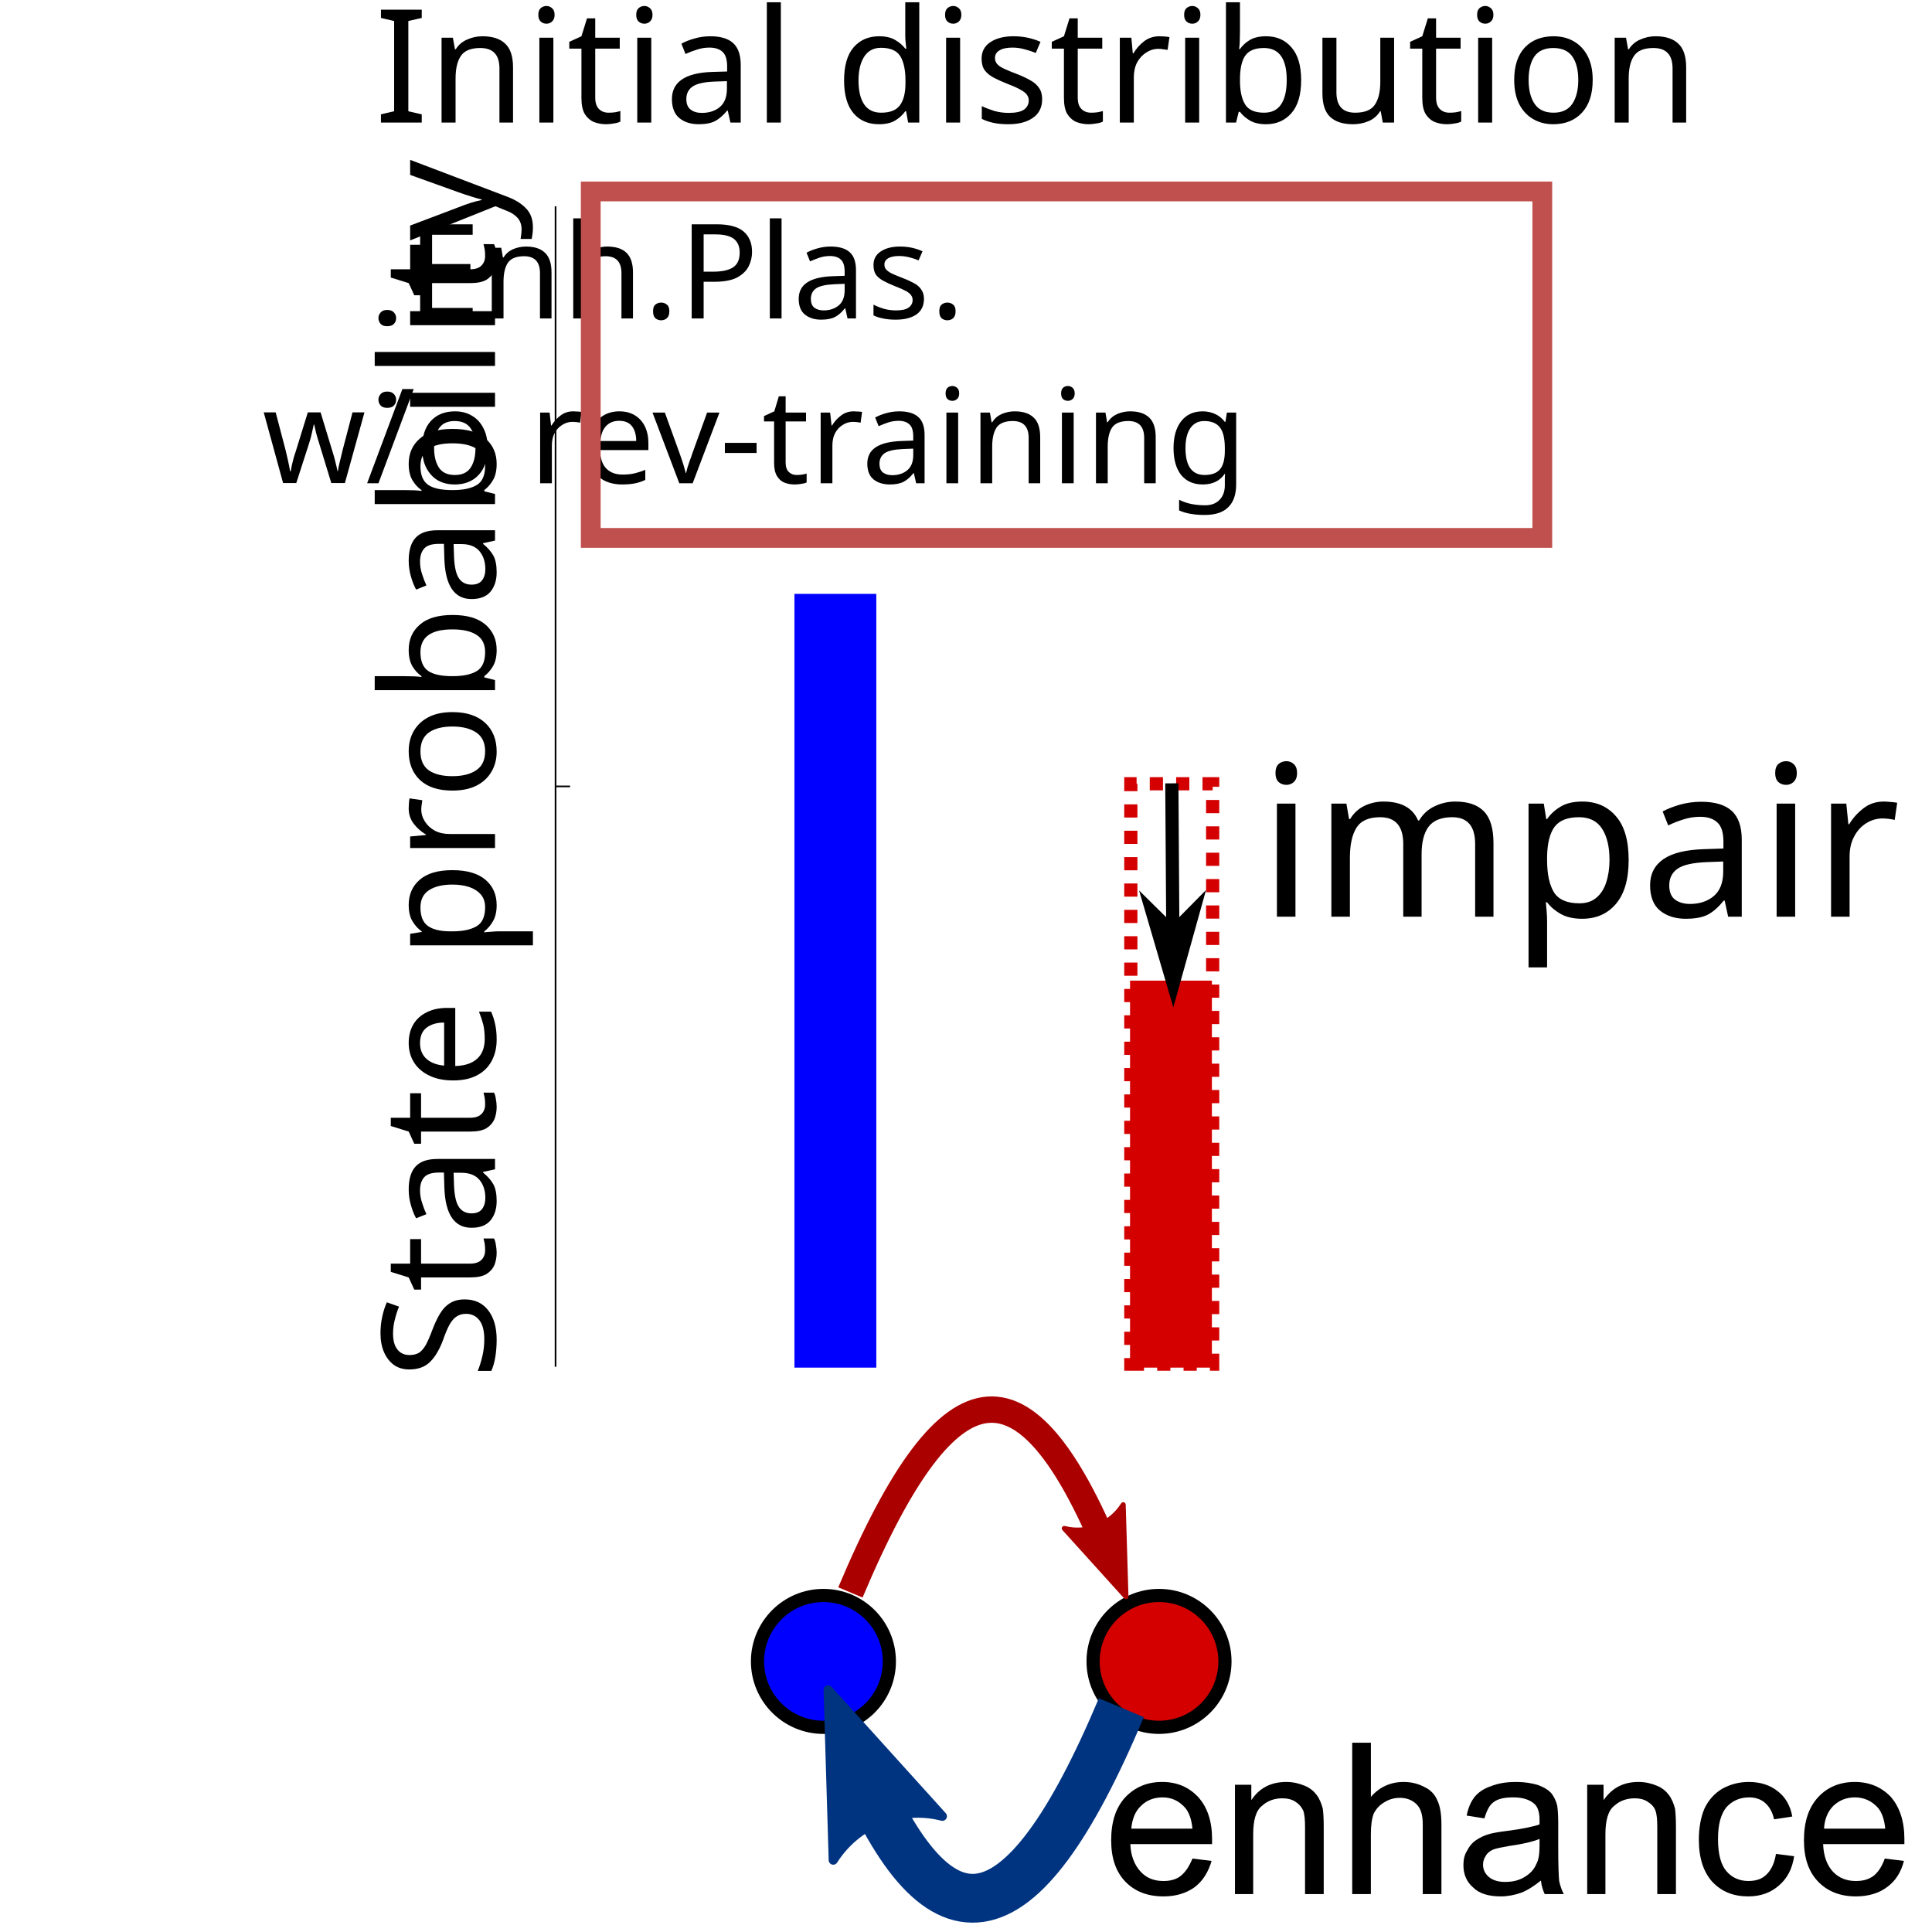
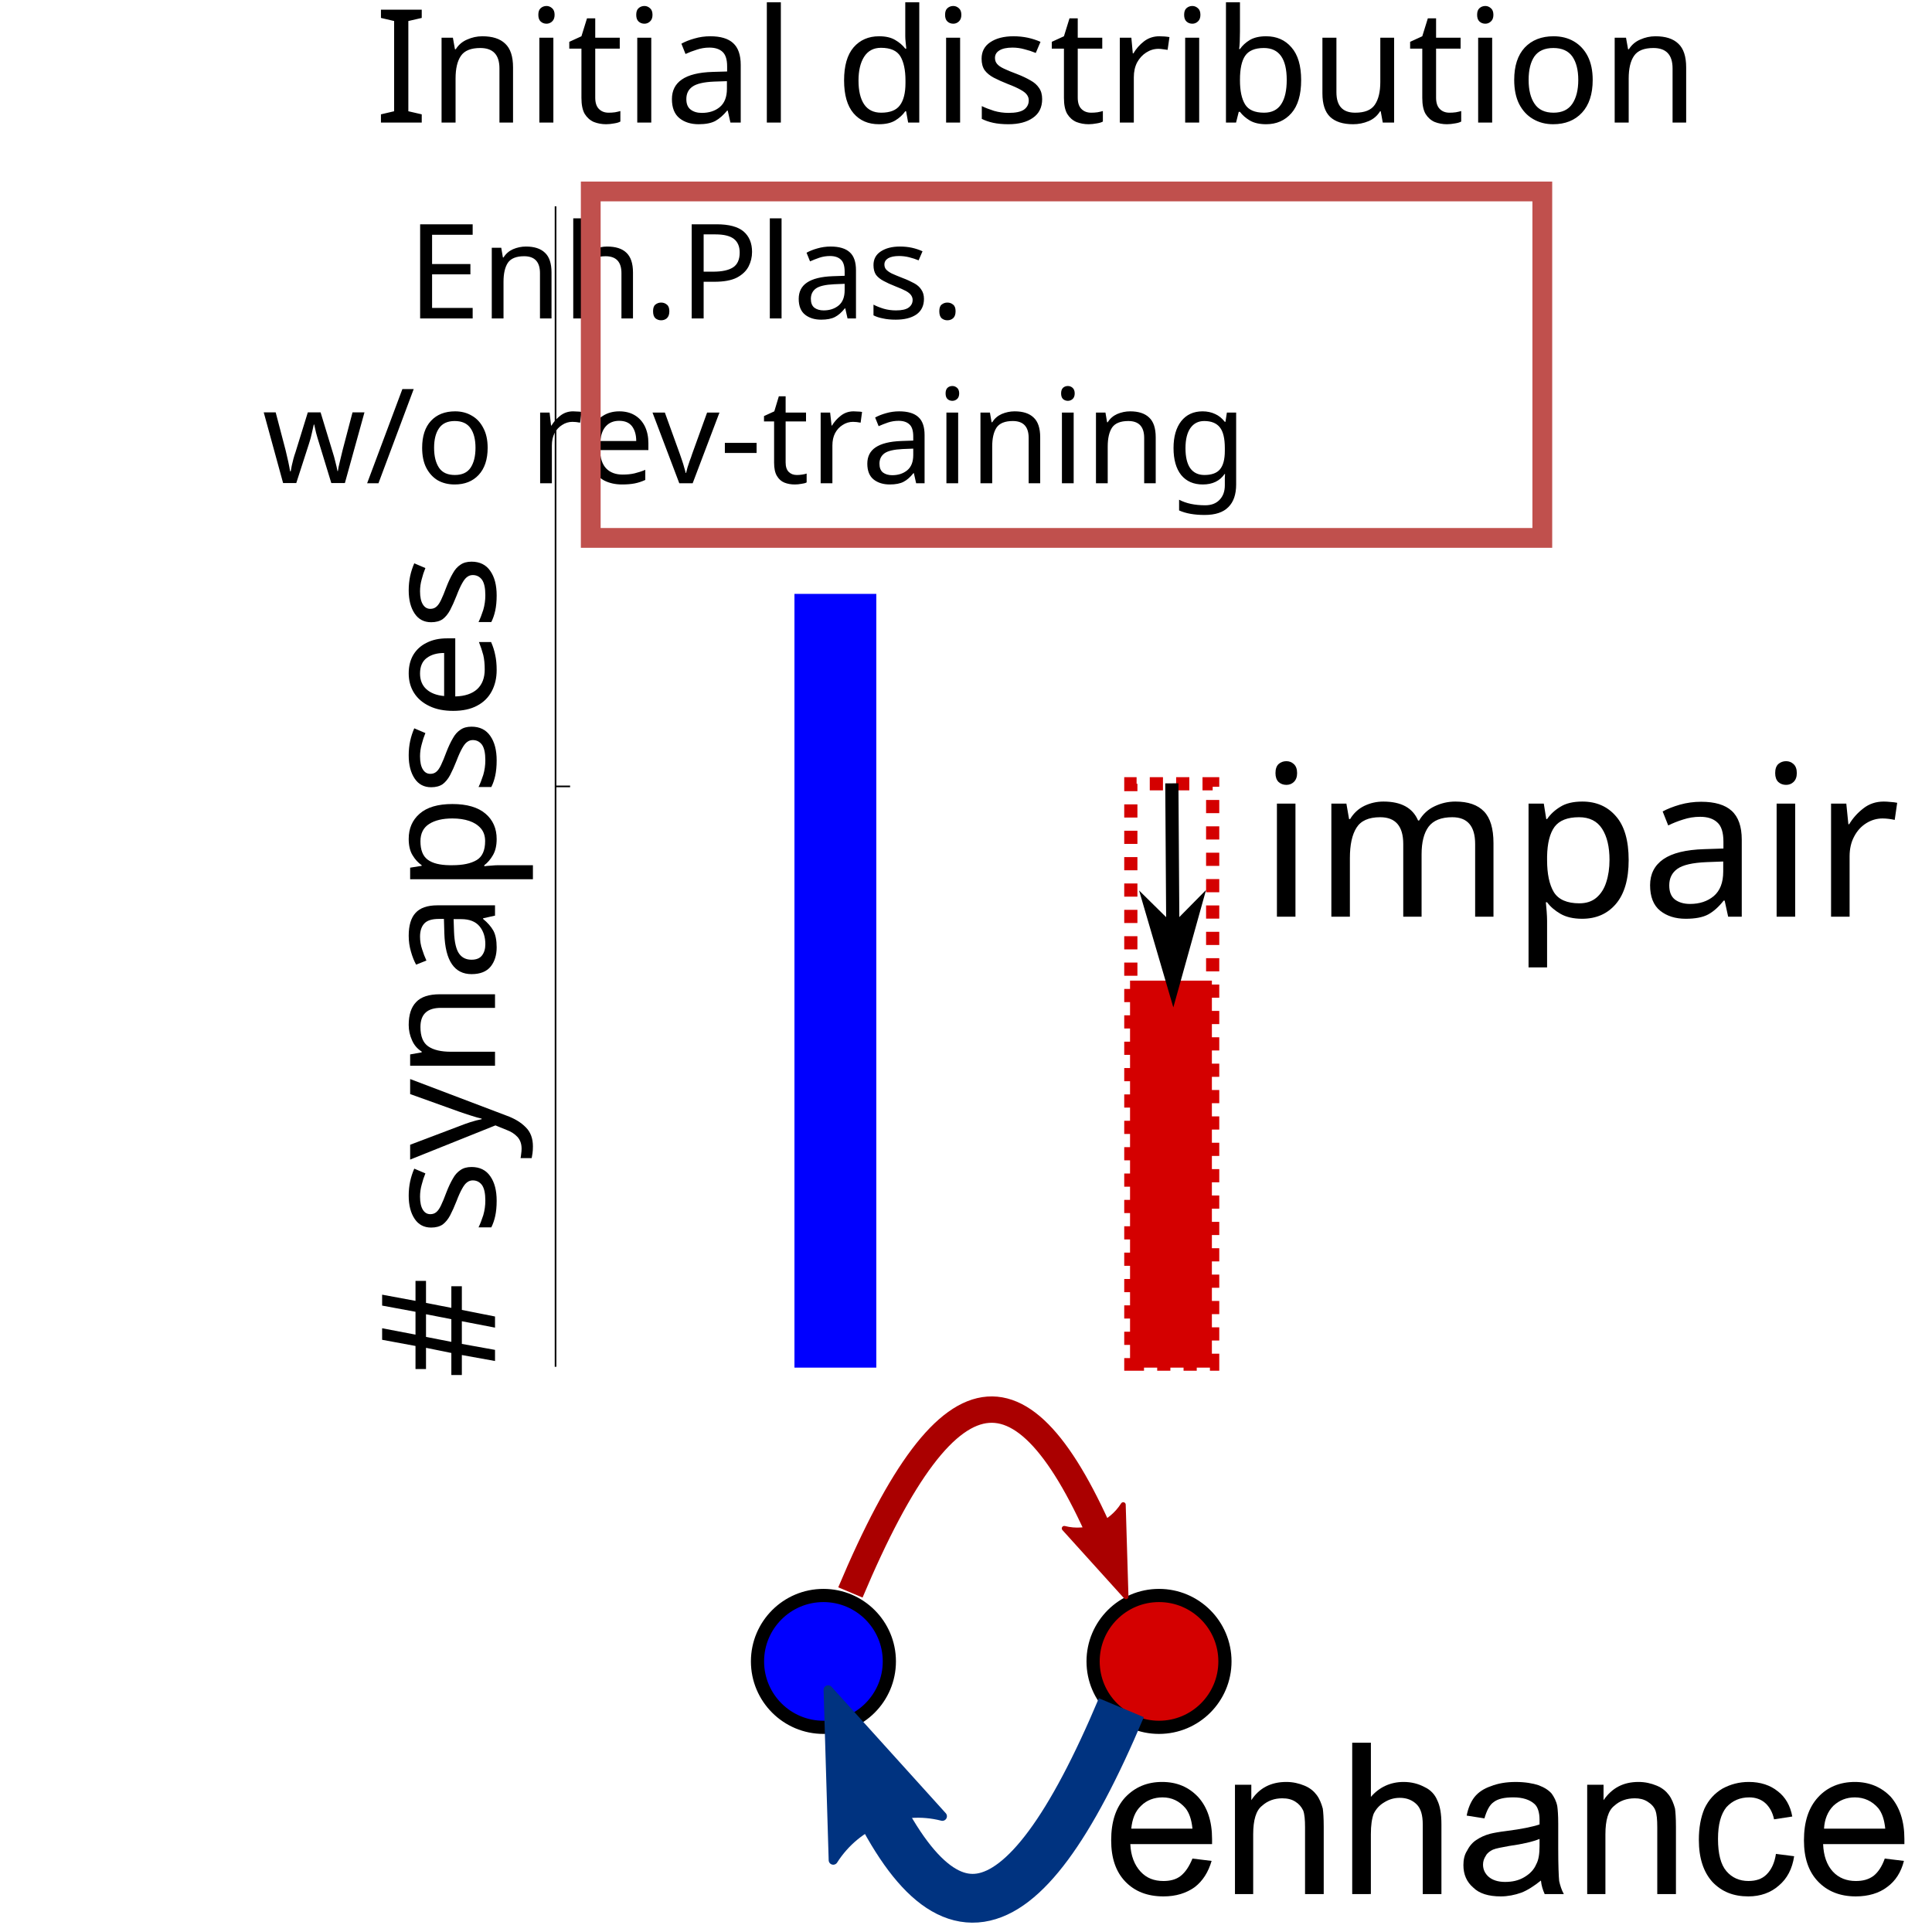
<svg xmlns="http://www.w3.org/2000/svg" width="146.541" height="146.541" id="svg2" version="1.1">
  <defs id="defs4">
    <marker orient="auto" refY="0" refX="0" id="Arrow2Send" style="overflow:visible">
      <path id="path4544" style="font-size:12px;fill-rule:evenodd;stroke-width:0.625;stroke-linejoin:round" d="M 8.719,4.034 -2.207,0.016 8.719,-4.002 c -1.745,2.372 -1.735,5.617 -6e-7,8.035 z" transform="matrix(-0.3,0,0,-0.3,0.69,0)" />
    </marker>
    <marker orient="auto" refY="0" refX="0" id="Arrow2Sstart" style="overflow:visible">
      <path id="path4541" style="font-size:12px;fill-rule:evenodd;stroke-width:0.625;stroke-linejoin:round" d="M 8.719,4.034 -2.207,0.016 8.719,-4.002 c -1.745,2.372 -1.735,5.617 -6e-7,8.035 z" transform="matrix(0.3,0,0,0.3,-0.69,0)" />
    </marker>
    <marker orient="auto" refY="0" refX="0" id="Arrow2Send-4" style="overflow:visible">
      <path id="path4544-5" style="font-size:12px;fill-rule:evenodd;stroke-width:0.625;stroke-linejoin:round" d="M 8.719,4.034 -2.207,0.016 8.719,-4.002 c -1.745,2.372 -1.735,5.617 -6e-7,8.035 z" transform="matrix(-0.3,0,0,-0.3,0.69,0)" />
    </marker>
    <marker orient="auto" refY="0" refX="0" id="Arrow2Send-3" style="overflow:visible">
      <path id="path4544-52" style="font-size:12px;fill-rule:evenodd;stroke-width:0.625;stroke-linejoin:round" d="M 8.719,4.034 -2.207,0.016 8.719,-4.002 c -1.745,2.372 -1.735,5.617 -6e-7,8.035 z" transform="matrix(-0.3,0,0,-0.3,0.69,0)" />
    </marker>
    <marker orient="auto" refY="0" refX="0" id="Arrow2Send-9" style="overflow:visible">
      <path id="path4544-4" style="font-size:12px;fill-rule:evenodd;stroke-width:0.625;stroke-linejoin:round" d="M 8.719,4.034 -2.207,0.016 8.719,-4.002 c -1.745,2.372 -1.735,5.617 -6e-7,8.035 z" transform="matrix(-0.3,0,0,-0.3,0.69,0)" />
    </marker>
    <marker orient="auto" refY="0" refX="0" id="Arrow2Send-0" style="overflow:visible">
      <path id="path4544-59" style="font-size:12px;fill-rule:evenodd;stroke-width:0.625;stroke-linejoin:round" d="M 8.719,4.034 -2.207,0.016 8.719,-4.002 c -1.745,2.372 -1.735,5.617 -6e-7,8.035 z" transform="matrix(-0.3,0,0,-0.3,0.69,0)" />
    </marker>
    <marker orient="auto" refY="0" refX="0" id="Arrow2Send-6" style="overflow:visible">
      <path id="path4544-594" style="font-size:12px;fill-rule:evenodd;stroke-width:0.625;stroke-linejoin:round" d="M 8.719,4.034 -2.207,0.016 8.719,-4.002 c -1.745,2.372 -1.735,5.617 -6e-7,8.035 z" transform="matrix(-0.3,0,0,-0.3,0.69,0)" />
    </marker>
    <marker orient="auto" refY="0" refX="0" id="Arrow2Send-43" style="overflow:visible">
      <path id="path4544-54" style="font-size:12px;fill-rule:evenodd;stroke-width:0.625;stroke-linejoin:round" d="M 8.719,4.034 -2.207,0.016 8.719,-4.002 c -1.745,2.372 -1.735,5.617 -6e-7,8.035 z" transform="matrix(-0.3,0,0,-0.3,0.69,0)" />
    </marker>
    <marker orient="auto" refY="0" refX="0" id="Arrow2Send-41" style="overflow:visible">
      <path id="path4544-6" style="font-size:12px;fill-rule:evenodd;stroke-width:0.625;stroke-linejoin:round" d="M 8.719,4.034 -2.207,0.016 8.719,-4.002 c -1.745,2.372 -1.735,5.617 -6e-7,8.035 z" transform="matrix(-0.3,0,0,-0.3,0.69,0)" />
    </marker>
    <marker orient="auto" refY="0" refX="0" id="Arrow2Send-1" style="overflow:visible">
      <path id="path4544-58" style="font-size:12px;fill-rule:evenodd;stroke-width:0.625;stroke-linejoin:round" d="M 8.719,4.034 -2.207,0.016 8.719,-4.002 c -1.745,2.372 -1.735,5.617 -6e-7,8.035 z" transform="matrix(-0.3,0,0,-0.3,0.69,0)" />
    </marker>
    <marker orient="auto" refY="0" refX="0" id="Arrow2Send-01" style="overflow:visible">
      <path id="path4544-40" style="font-size:12px;fill-rule:evenodd;stroke-width:0.625;stroke-linejoin:round" d="M 8.719,4.034 -2.207,0.016 8.719,-4.002 c -1.745,2.372 -1.735,5.617 -6e-7,8.035 z" transform="matrix(-0.3,0,0,-0.3,0.69,0)" />
    </marker>
    <marker orient="auto" refY="0" refX="0" id="Arrow2Send-91" style="overflow:visible">
      <path id="path4544-7" style="font-size:12px;fill-rule:evenodd;stroke-width:0.625;stroke-linejoin:round" d="M 8.719,4.034 -2.207,0.016 8.719,-4.002 c -1.745,2.372 -1.735,5.617 -6e-7,8.035 z" transform="matrix(-0.3,0,0,-0.3,0.69,0)" />
    </marker>
    <marker orient="auto" refY="0" refX="0" id="Arrow2Send-96" style="overflow:visible">
      <path id="path4544-8" style="font-size:12px;fill-rule:evenodd;stroke-width:0.625;stroke-linejoin:round" d="M 8.719,4.034 -2.207,0.016 8.719,-4.002 c -1.745,2.372 -1.735,5.617 -6e-7,8.035 z" transform="matrix(-0.3,0,0,-0.3,0.69,0)" />
    </marker>
    <marker orient="auto" refY="0" refX="0" id="Arrow2Send-30" style="overflow:visible">
      <path id="path4544-2" style="font-size:12px;fill-rule:evenodd;stroke-width:0.625;stroke-linejoin:round" d="M 8.719,4.034 -2.207,0.016 8.719,-4.002 c -1.745,2.372 -1.735,5.617 -6e-7,8.035 z" transform="matrix(-0.3,0,0,-0.3,0.69,0)" />
    </marker>
    <marker orient="auto" refY="0" refX="0" id="Arrow2Send-92" style="overflow:visible">
      <path id="path4544-24" style="font-size:12px;fill-rule:evenodd;stroke-width:0.625;stroke-linejoin:round" d="M 8.719,4.034 -2.207,0.016 8.719,-4.002 c -1.745,2.372 -1.735,5.617 -6e-7,8.035 z" transform="matrix(-0.3,0,0,-0.3,0.69,0)" />
    </marker>
    <marker orient="auto" refY="0" refX="0" id="Arrow2Send-8" style="overflow:visible">
      <path id="path4544-72" style="font-size:12px;fill-rule:evenodd;stroke-width:0.625;stroke-linejoin:round" d="M 8.719,4.034 -2.207,0.016 8.719,-4.002 c -1.745,2.372 -1.735,5.617 -6e-7,8.035 z" transform="matrix(-0.3,0,0,-0.3,0.69,0)" />
    </marker>
    <marker orient="auto" refY="0" refX="0" id="Arrow2Send-34" style="overflow:visible">
      <path id="path4544-3" style="font-size:12px;fill-rule:evenodd;stroke-width:0.625;stroke-linejoin:round" d="M 8.719,4.034 -2.207,0.016 8.719,-4.002 c -1.745,2.372 -1.735,5.617 -6e-7,8.035 z" transform="matrix(-0.3,0,0,-0.3,0.69,0)" />
    </marker>
    <marker orient="auto" refY="0" refX="0" id="Arrow2Send-32" style="overflow:visible">
      <path id="path4544-76" style="font-size:12px;fill-rule:evenodd;stroke-width:0.625;stroke-linejoin:round" d="M 8.719,4.034 -2.207,0.016 8.719,-4.002 c -1.745,2.372 -1.735,5.617 -6e-7,8.035 z" transform="matrix(-0.3,0,0,-0.3,0.69,0)" />
    </marker>
    <marker orient="auto" refY="0" refX="0" id="Arrow2Send-36" style="overflow:visible">
      <path id="path4544-9" style="font-size:12px;fill-rule:evenodd;stroke-width:0.625;stroke-linejoin:round" d="M 8.719,4.034 -2.207,0.016 8.719,-4.002 c -1.745,2.372 -1.735,5.617 -6e-7,8.035 z" transform="matrix(-0.3,0,0,-0.3,0.69,0)" />
    </marker>
    <marker orient="auto" refY="0" refX="0" id="Arrow2Send-33" style="overflow:visible">
      <path id="path4544-0" style="font-size:12px;fill-rule:evenodd;stroke-width:0.625;stroke-linejoin:round" d="M 8.719,4.034 -2.207,0.016 8.719,-4.002 c -1.745,2.372 -1.735,5.617 -6e-7,8.035 z" transform="matrix(-0.3,0,0,-0.3,0.69,0)" />
    </marker>
    <marker orient="auto" refY="0" refX="0" id="Arrow2Sendu" style="overflow:visible">
      <path id="path3966" style="font-size:12px;fill:#800000;fill-rule:evenodd;stroke:#800000;stroke-width:0.625;stroke-linejoin:round" d="M 8.719,4.034 -2.207,0.016 8.719,-4.002 c -1.745,2.372 -1.735,5.617 -6e-7,8.035 z" transform="matrix(-0.3,0,0,-0.3,0.69,0)" />
    </marker>
    <marker orient="auto" refY="0" refX="0" id="Arrow2SenduU" style="overflow:visible">
      <path id="path4080" style="font-size:12px;fill:#0000aa;fill-rule:evenodd;stroke:#0000aa;stroke-width:0.625;stroke-linejoin:round" d="M 8.719,4.034 -2.207,0.016 8.719,-4.002 c -1.745,2.372 -1.735,5.617 -6e-7,8.035 z" transform="matrix(-0.3,0,0,-0.3,0.69,0)" />
    </marker>
    <marker orient="auto" refY="0" refX="0" id="Arrow2SenduU0" style="overflow:visible">
      <path id="path4195" style="font-size:12px;fill:#003380;fill-rule:evenodd;stroke:#003380;stroke-width:0.625;stroke-linejoin:round" d="M 8.719,4.034 -2.207,0.016 8.719,-4.002 c -1.745,2.372 -1.735,5.617 -6e-7,8.035 z" transform="matrix(-0.3,0,0,-0.3,0.69,0)" />
    </marker>
    <marker orient="auto" refY="0" refX="0" id="Arrow2SenduM" style="overflow:visible">
      <path id="path4314" style="font-size:12px;fill:#aa0000;fill-rule:evenodd;stroke:#aa0000;stroke-width:0.625;stroke-linejoin:round" d="M 8.719,4.034 -2.207,0.016 8.719,-4.002 c -1.745,2.372 -1.735,5.617 -6e-7,8.035 z" transform="matrix(-0.3,0,0,-0.3,0.69,0)" />
    </marker>
    <marker orient="auto" refY="0" refX="0" id="Arrow2Send-33Jk" style="overflow:visible">
      <path id="path5285" style="font-size:12px;fill:#008000;fill-rule:evenodd;stroke:#008000;stroke-width:0.625;stroke-linejoin:round" d="M 8.719,4.034 -2.207,0.016 8.719,-4.002 c -1.745,2.372 -1.735,5.617 -6e-7,8.035 z" transform="matrix(-0.3,0,0,-0.3,0.69,0)" />
    </marker>
    <marker orient="auto" refY="0" refX="0" id="Arrow2Send-33V0" style="overflow:visible">
      <path id="path5294" style="font-size:12px;fill:#008000;fill-rule:evenodd;stroke:#008000;stroke-width:0.625;stroke-linejoin:round" d="M 8.719,4.034 -2.207,0.016 8.719,-4.002 c -1.745,2.372 -1.735,5.617 -6e-7,8.035 z" transform="matrix(-0.3,0,0,-0.3,0.69,0)" />
    </marker>
    <marker orient="auto" refY="0" refX="0" id="Arrow2Send-33d2" style="overflow:visible">
      <path id="path5288" style="font-size:12px;fill:#008000;fill-rule:evenodd;stroke:#008000;stroke-width:0.625;stroke-linejoin:round" d="M 8.719,4.034 -2.207,0.016 8.719,-4.002 c -1.745,2.372 -1.735,5.617 -6e-7,8.035 z" transform="matrix(-0.3,0,0,-0.3,0.69,0)" />
    </marker>
    <marker orient="auto" refY="0" refX="0" id="Arrow2Send-337r" style="overflow:visible">
      <path id="path5291" style="font-size:12px;fill:#008000;fill-rule:evenodd;stroke:#008000;stroke-width:0.625;stroke-linejoin:round" d="M 8.719,4.034 -2.207,0.016 8.719,-4.002 c -1.745,2.372 -1.735,5.617 -6e-7,8.035 z" transform="matrix(-0.3,0,0,-0.3,0.69,0)" />
    </marker>
    <marker orient="auto" refY="0" refX="0" id="Arrow1Mend" style="overflow:visible">
      <path id="path4020" d="M 0,0 5,-5 -12.5,0 5,5 0,0 z" style="fill-rule:evenodd;stroke:#000000;stroke-width:1pt" transform="matrix(-0.4,0,0,-0.4,-4,0)" />
    </marker>
  </defs>
  <g id="layer1" transform="translate(-164.5527,-315.6711)">
    <text xml:space="preserve" style="font-size:16px;font-style:normal;font-weight:normal;line-height:125%;letter-spacing:0px;word-spacing:0px;fill:#000000;fill-opacity:1;stroke:none;font-family:Sans" x="182.416" y="386.919" id="text3119">
      <tspan id="tspan3121" x="182.416" y="386.919" />
    </text>
    <g id="g3108" transform="translate(-1.166088,0)">
      <g transform="translate(-0.6211472,0)" id="g3092">
        <path id="path130" style="fill:none;stroke:#000000;stroke-width:0.125;stroke-linecap:butt;stroke-linejoin:round;stroke-miterlimit:10;stroke-opacity:1;stroke-dasharray:none" d="m 208.478,375.321 1.104,0" />
        <path id="path156" style="fill:none;stroke:#000000;stroke-width:0.125;stroke-linecap:butt;stroke-linejoin:round;stroke-miterlimit:10;stroke-opacity:1;stroke-dasharray:none" d="m 208.478,419.342 0,-88.021" />
        <path transform="matrix(-1,0,0,1,439.2508,94.32551)" style="fill:#d40000;stroke:#000000;stroke-width:1;stroke-linecap:round;stroke-linejoin:round;stroke-miterlimit:4;stroke-dasharray:none;stroke-dashoffset:0" id="path2994-3-2-9" d="m 190,347.362 c 0,2.761 -2.239,5 -5,5 -2.761,0 -5,-2.239 -5,-5 0,-2.761 2.239,-5 5,-5 2.761,0 5,2.239 5,5 z" />
        <path transform="matrix(-1,0,0,1,413.7962,94.32551)" style="fill:#0000ff;stroke:#000000;stroke-width:1;stroke-linecap:round;stroke-linejoin:round;stroke-miterlimit:4;stroke-dasharray:none;stroke-dashoffset:0" id="path2994-5" d="m 190,347.362 c 0,2.761 -2.239,5 -5,5 -2.761,0 -5,-2.239 -5,-5 0,-2.761 2.239,-5 5,-5 2.761,0 5,2.239 5,5 z" />
        <path style="fill:none;stroke:#003380;stroke-width:3.7;stroke-linecap:butt;stroke-linejoin:miter;stroke-miterlimit:4;stroke-opacity:1;stroke-dasharray:none;stroke-dashoffset:0;marker-end:url(#Arrow2SenduU0)" d="m 251.393,445.2 c -7.696,18.279 -14.013,19.051 -20.356,3.28" id="path5894-5-1-9" />
        <path style="fill:none;stroke:#aa0000;stroke-width:2;stroke-linecap:butt;stroke-linejoin:miter;stroke-miterlimit:4;stroke-opacity:1;stroke-dasharray:none;marker-end:url(#Arrow2SenduM)" d="m 230.843,436.457 c 7.696,-18.279 13.542,-17.952 19.885,-2.18" id="path5894-5-8" />
        <path d="m 226.599,419.405 6.208,0 0,-58.688 -6.208,0 0,58.688 z" style="fill:#0000ff;fill-opacity:1;fill-rule:evenodd;stroke:none" id="path174" />
        <path d="m 252.053,419.405 6.208,0 0,-29.354 -6.208,0 0,29.354 z" style="fill:#d40000;fill-opacity:1;fill-rule:evenodd;stroke:none" id="path178" />
        <text xml:space="preserve" style="font-size:20px;font-style:normal;font-weight:normal;text-align:center;line-height:125%;letter-spacing:0px;word-spacing:0px;text-anchor:middle;fill:#000000;fill-opacity:1;stroke:none;font-family:Sans" x="246.995" y="339.824" id="text2993-8">
          <tspan id="tspan2995-2" x="246.995" y="339.824" style="font-size:10px;font-weight:normal;-inkscape-font-specification:Sans">Enh.Plas.</tspan>
          <tspan x="246.995" y="352.324" id="tspan2997-4" style="font-size:10px;font-weight:normal;-inkscape-font-specification:Sans">w/o rev-training</tspan>
        </text>
        <rect style="fill:none;stroke:#c0504d;stroke-width:1.5;stroke-miterlimit:4;stroke-opacity:1;stroke-dasharray:none" id="rect3057" width="72.175" height="26.278" x="211.148" y="330.193" />
        <text xml:space="preserve" style="font-size:40px;font-style:normal;font-weight:normal;line-height:125%;letter-spacing:0px;word-spacing:0px;fill:#000000;fill-opacity:1;stroke:none;font-family:Sans" x="-420.26" y="203.885" id="text3123" transform="matrix(0,-1,1,0,0,0)">
-           <tspan id="tspan3125" x="-420.26" y="203.885" style="font-size:12px">State probability</tspan>
+           <tspan id="tspan3125" x="-420.26" y="203.885" style="font-size:12px"># synapses</tspan>
        </text>
      </g>
      <text id="text3123-1" y="324.969" x="194.127" style="font-size:40px;font-style:normal;font-weight:normal;line-height:125%;letter-spacing:0px;word-spacing:0px;fill:#000000;fill-opacity:1;stroke:none;font-family:Sans" xml:space="preserve">
        <tspan style="font-size:12px" y="324.969" x="194.127" id="tspan3125-7">Initial distribution</tspan>
      </text>
    </g>
    <rect style="fill:none;stroke:none" id="rect3066" width="146.541" height="146.541" x="164.553" y="315.671" />
    <path d="m 250.325,419.14 6.208,0 0,-44.021 -6.208,0 0,44.021 z" style="fill:none;stroke:#d40000;stroke-width:1;stroke-miterlimit:4;stroke-dasharray:1, 1;stroke-dashoffset:0" id="path170" />
    <path style="fill:none;stroke:#000000;stroke-width:1px;stroke-linecap:butt;stroke-linejoin:miter;stroke-opacity:1;marker-end:url(#Arrow1Mend)" d="m 253.436,375.087 0.1,15.024" id="path4005" />
    <text xml:space="preserve" style="font-size:40px;font-style:normal;font-weight:normal;line-height:125%;letter-spacing:0px;word-spacing:0px;fill:#000000;fill-opacity:1;stroke:none;font-family:Sans" x="260.046" y="385.204" id="text4749">
      <tspan id="tspan4751" x="260.046" y="385.204" style="font-size:16px">impair</tspan>
    </text>
    <g id="g3082" transform="translate(248.8343,447.8549)">
      <path id="path3084" d="M 6.165,8.787 7.618,8.965 C 7.37,9.815 6.945,10.488 6.343,10.949 5.705,11.409 4.925,11.657 3.969,11.657 2.728,11.657 1.772,11.268 1.063,10.524 0.354,9.78 0,8.752 0,7.406 0,5.988 0.354,4.925 1.063,4.146 1.807,3.366 2.728,2.976 3.862,2.976 c 1.134,0 2.02,0.39 2.728,1.134 0.709,0.78 1.063,1.843 1.063,3.189 0,0.106 0,0.213 0,0.39 l -6.201,0 c 0.035,0.886 0.319,1.594 0.78,2.091 0.461,0.496 1.028,0.709 1.736,0.709 0.496,0 0.957,-0.106 1.311,-0.39 C 5.634,9.815 5.917,9.39 6.165,8.787 z M 1.524,6.52 l 4.642,0 C 6.094,5.811 5.917,5.315 5.634,4.961 5.173,4.429 4.606,4.146 3.898,4.146 c -0.638,0 -1.205,0.213 -1.63,0.638 C 1.807,5.209 1.594,5.811 1.524,6.52 z" style="fill:#000000;fill-opacity:1;fill-rule:nonzero;stroke:none" />
      <path id="path3086" d="m 9.39,11.48 0,-8.291 1.24,0 0,1.169 c 0.602,-0.921 1.488,-1.382 2.657,-1.382 0.496,0 0.957,0.106 1.382,0.283 0.425,0.177 0.709,0.425 0.921,0.709 0.213,0.283 0.354,0.638 0.461,1.028 0.035,0.248 0.071,0.709 0.071,1.382 l 0,5.102 -1.417,0 0,-5.067 c 0,-0.567 -0.035,-0.992 -0.142,-1.276 C 14.421,4.854 14.244,4.642 13.961,4.465 13.677,4.287 13.358,4.217 12.969,4.217 c -0.567,0 -1.098,0.177 -1.524,0.567 -0.461,0.354 -0.673,1.098 -0.673,2.161 l 0,4.535 z" style="fill:#000000;fill-opacity:1;fill-rule:nonzero;stroke:none" />
      <path id="path3088" d="m 18.283,11.48 0,-11.48 1.417,0 0,4.11 c 0.638,-0.744 1.488,-1.134 2.48,-1.134 0.602,0 1.134,0.142 1.594,0.39 0.461,0.213 0.78,0.567 0.957,0.992 0.213,0.425 0.319,1.028 0.319,1.843 l 0,5.28 -1.417,0 0,-5.28 c 0,-0.709 -0.142,-1.205 -0.461,-1.524 -0.319,-0.319 -0.744,-0.496 -1.276,-0.496 -0.425,0 -0.815,0.106 -1.205,0.354 -0.354,0.213 -0.602,0.496 -0.78,0.85 -0.142,0.39 -0.213,0.886 -0.213,1.559 l 0,4.535 z" style="fill:#000000;fill-opacity:1;fill-rule:nonzero;stroke:none" />
      <path id="path3090" d="m 32.598,10.453 c -0.531,0.425 -1.028,0.744 -1.488,0.921 -0.496,0.177 -1.028,0.283 -1.559,0.283 -0.921,0 -1.63,-0.213 -2.091,-0.673 C 26.965,10.559 26.717,9.992 26.717,9.283 26.717,8.894 26.787,8.504 27,8.185 27.177,7.831 27.425,7.547 27.709,7.37 28.028,7.157 28.346,7.016 28.736,6.909 c 0.283,-0.071 0.673,-0.142 1.24,-0.213 1.134,-0.142 1.984,-0.319 2.516,-0.496 0,-0.177 0,-0.319 0,-0.354 0,-0.567 -0.142,-0.992 -0.39,-1.205 -0.354,-0.319 -0.886,-0.496 -1.594,-0.496 -0.673,0 -1.169,0.106 -1.488,0.354 -0.319,0.213 -0.531,0.638 -0.709,1.24 L 26.965,5.528 c 0.106,-0.567 0.319,-1.063 0.602,-1.417 0.283,-0.354 0.709,-0.638 1.24,-0.815 0.531,-0.213 1.169,-0.319 1.878,-0.319 0.709,0 1.311,0.106 1.736,0.248 0.461,0.177 0.78,0.39 0.992,0.638 0.177,0.248 0.354,0.567 0.425,0.957 0.035,0.248 0.071,0.673 0.071,1.311 l 0,1.878 c 0,1.276 0.035,2.126 0.071,2.48 0.071,0.319 0.177,0.673 0.354,0.992 l -1.453,0 C 32.74,11.161 32.634,10.843 32.598,10.453 z M 32.492,7.299 C 31.961,7.512 31.217,7.689 30.189,7.831 29.622,7.937 29.197,8.008 28.949,8.114 28.736,8.22 28.524,8.362 28.417,8.575 28.276,8.787 28.205,9 28.205,9.248 c 0,0.354 0.142,0.673 0.425,0.921 0.283,0.248 0.709,0.39 1.24,0.39 0.567,0 1.028,-0.106 1.453,-0.354 0.425,-0.248 0.744,-0.567 0.921,-0.992 0.177,-0.319 0.248,-0.78 0.248,-1.382 z" style="fill:#000000;fill-opacity:1;fill-rule:nonzero;stroke:none" />
      <path id="path3092" d="m 36.106,11.48 0,-8.291 1.24,0 0,1.169 c 0.638,-0.921 1.488,-1.382 2.657,-1.382 0.496,0 0.957,0.106 1.382,0.283 0.425,0.177 0.709,0.425 0.921,0.709 0.213,0.283 0.354,0.638 0.461,1.028 0.035,0.248 0.071,0.709 0.071,1.382 l 0,5.102 -1.417,0 0,-5.067 c 0,-0.567 -0.035,-0.992 -0.142,-1.276 C 41.173,4.854 40.961,4.642 40.677,4.465 40.394,4.287 40.075,4.217 39.72,4.217 c -0.602,0 -1.134,0.177 -1.559,0.567 -0.461,0.354 -0.673,1.098 -0.673,2.161 l 0,4.535 z" style="fill:#000000;fill-opacity:1;fill-rule:nonzero;stroke:none" />
      <path id="path3094" d="m 50.421,8.433 1.382,0.177 c -0.142,0.957 -0.531,1.701 -1.169,2.232 -0.602,0.531 -1.382,0.815 -2.303,0.815 -1.134,0 -2.02,-0.354 -2.728,-1.098 -0.673,-0.744 -1.028,-1.807 -1.028,-3.189 0,-0.921 0.142,-1.701 0.425,-2.374 0.319,-0.673 0.78,-1.169 1.382,-1.524 0.602,-0.319 1.24,-0.496 1.984,-0.496 0.886,0 1.63,0.248 2.197,0.709 0.567,0.425 0.957,1.098 1.098,1.913 l -1.382,0.213 C 50.173,5.28 49.925,4.854 49.606,4.571 49.287,4.287 48.862,4.146 48.402,4.146 c -0.709,0 -1.276,0.248 -1.736,0.744 -0.425,0.531 -0.638,1.311 -0.638,2.409 0,1.134 0.213,1.949 0.638,2.445 0.425,0.496 0.992,0.744 1.665,0.744 0.567,0 1.028,-0.142 1.382,-0.496 0.354,-0.354 0.602,-0.85 0.709,-1.559 z" style="fill:#000000;fill-opacity:1;fill-rule:nonzero;stroke:none" />
      <path id="path3096" d="m 58.677,8.787 1.453,0.177 c -0.213,0.85 -0.638,1.524 -1.276,1.984 -0.602,0.461 -1.417,0.709 -2.374,0.709 -1.205,0 -2.161,-0.39 -2.87,-1.134 -0.709,-0.744 -1.063,-1.772 -1.063,-3.118 0,-1.417 0.354,-2.48 1.063,-3.26 0.709,-0.78 1.665,-1.169 2.799,-1.169 1.098,0 2.02,0.39 2.728,1.134 0.673,0.78 1.028,1.843 1.028,3.189 0,0.106 0,0.213 0,0.39 l -6.165,0 c 0.035,0.886 0.283,1.594 0.744,2.091 0.461,0.496 1.063,0.709 1.736,0.709 0.531,0 0.957,-0.106 1.346,-0.39 0.354,-0.283 0.638,-0.709 0.85,-1.311 z m -4.606,-2.268 4.642,0 C 58.642,5.811 58.465,5.315 58.181,4.961 57.72,4.429 57.118,4.146 56.409,4.146 c -0.638,0 -1.169,0.213 -1.63,0.638 -0.425,0.425 -0.673,1.028 -0.709,1.736 z" style="fill:#000000;fill-opacity:1;fill-rule:nonzero;stroke:none" />
    </g>
  </g>
</svg>
